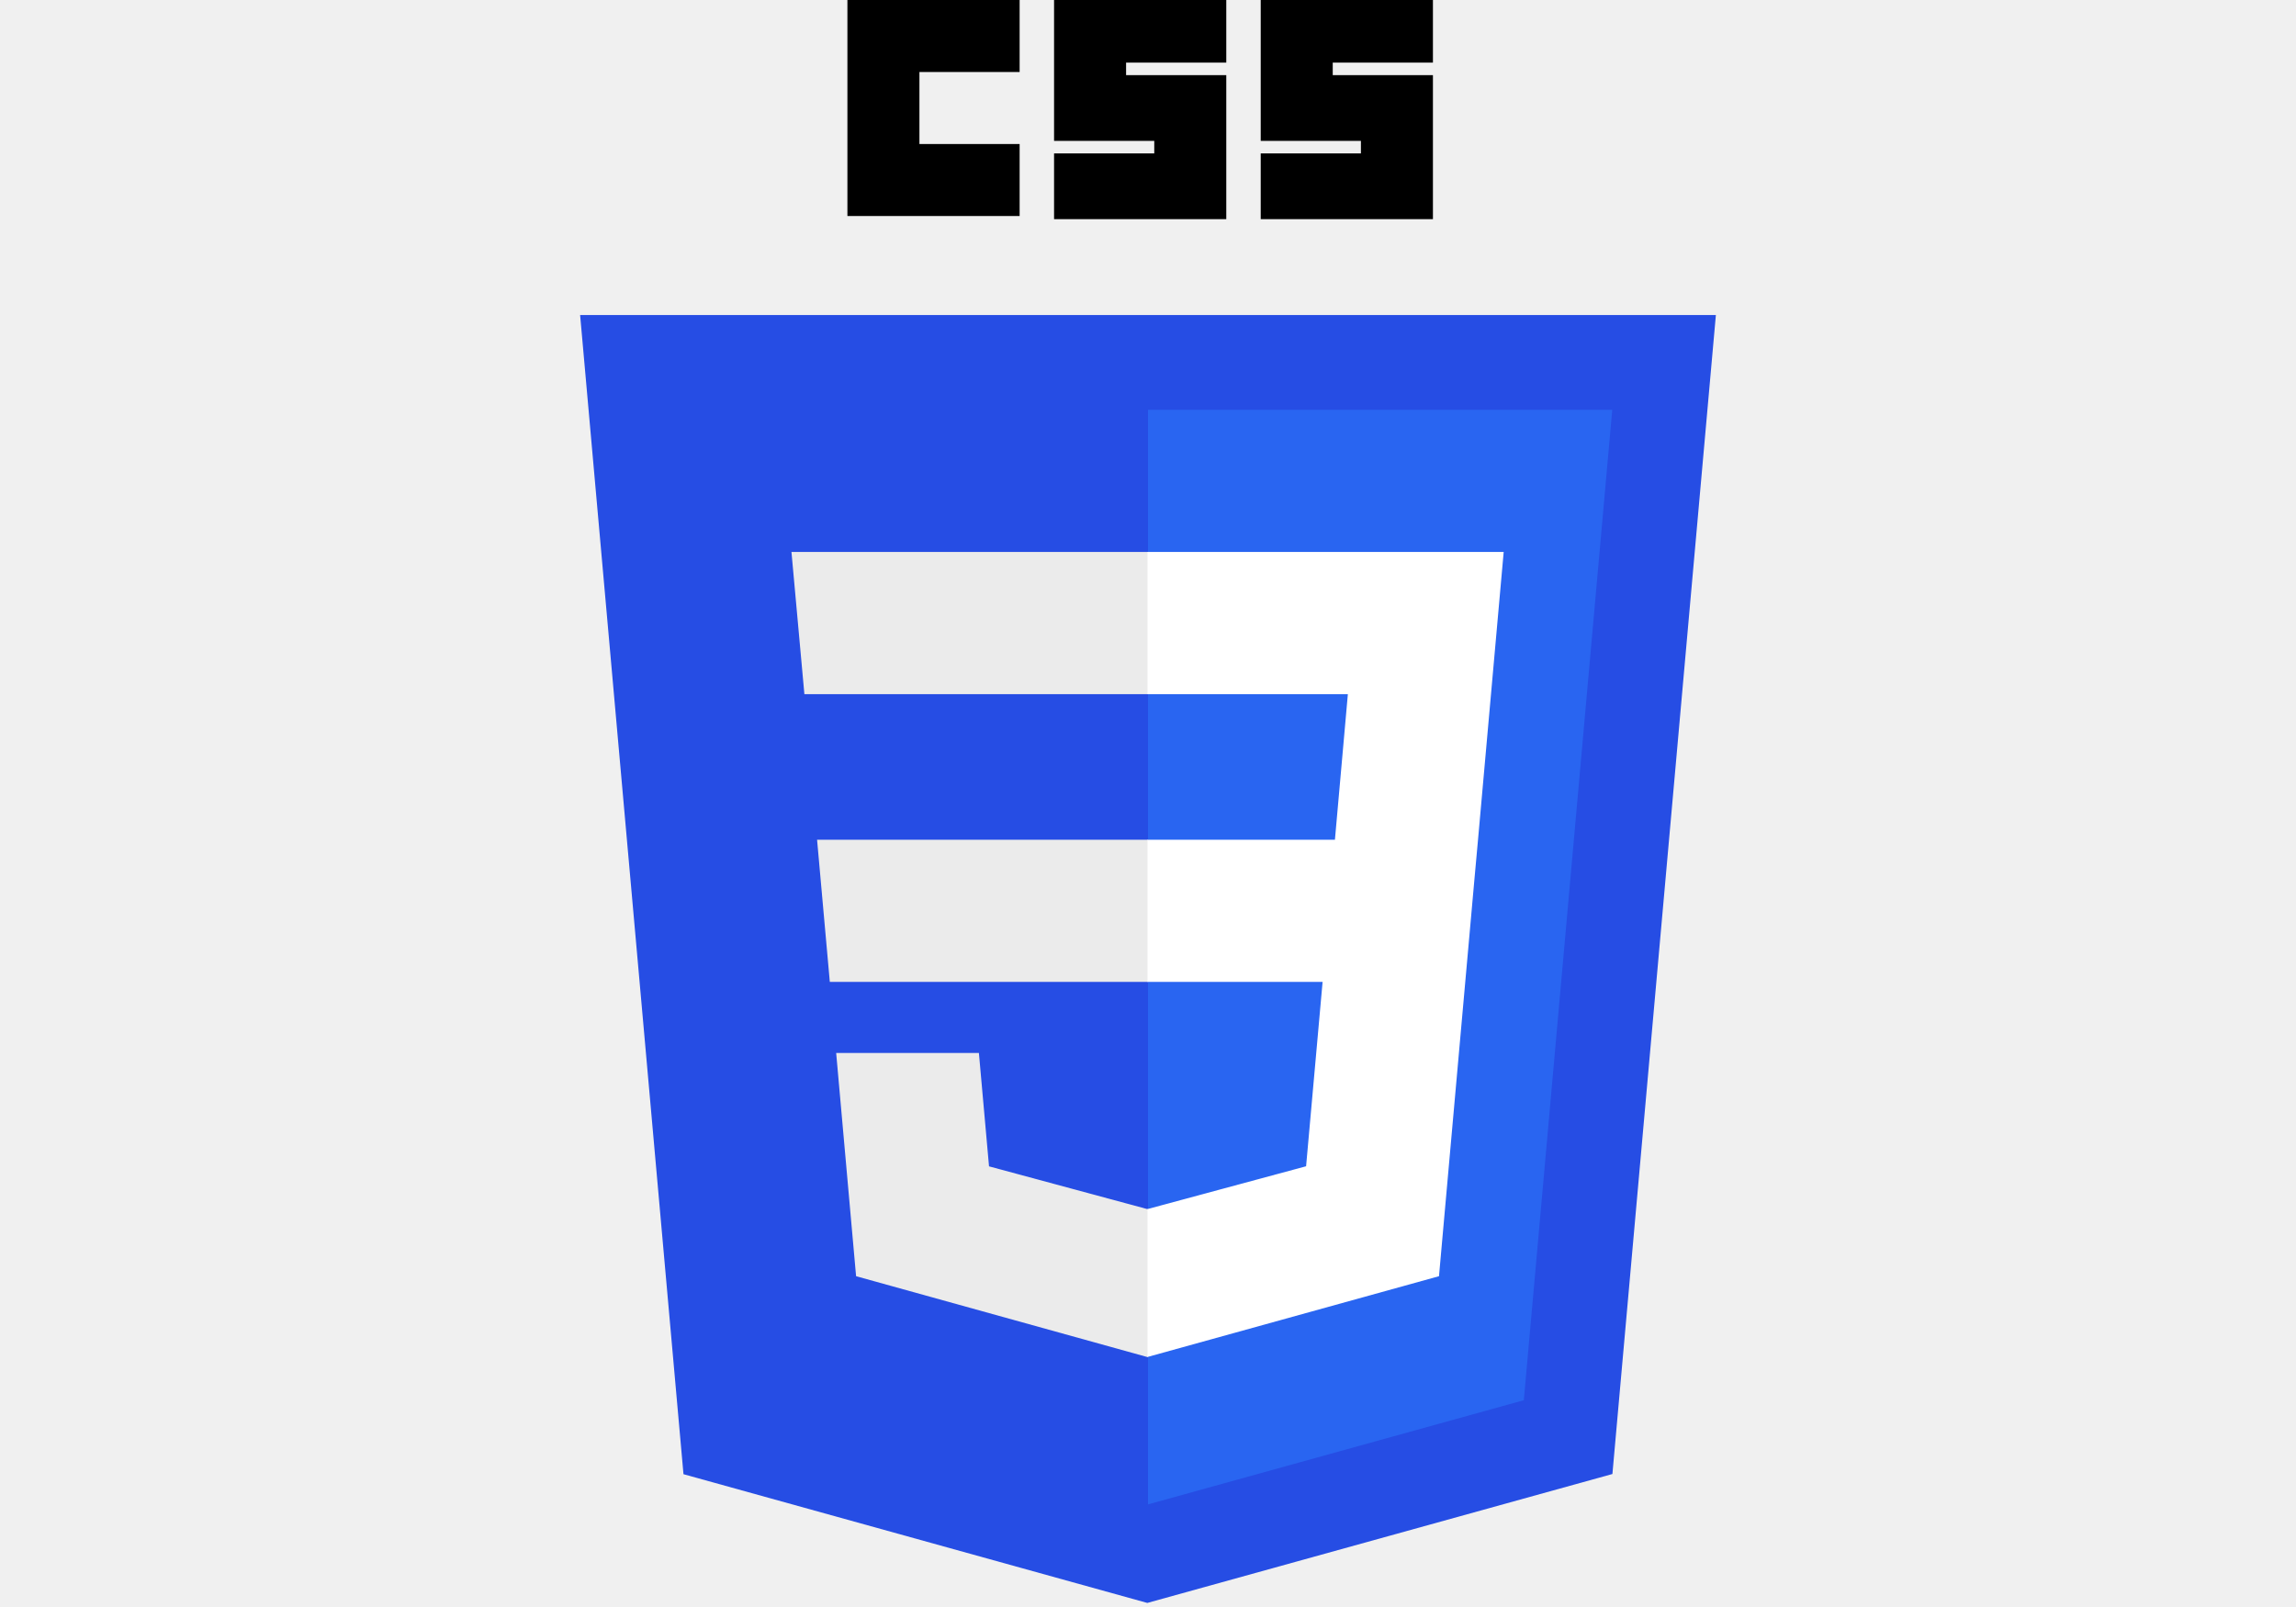
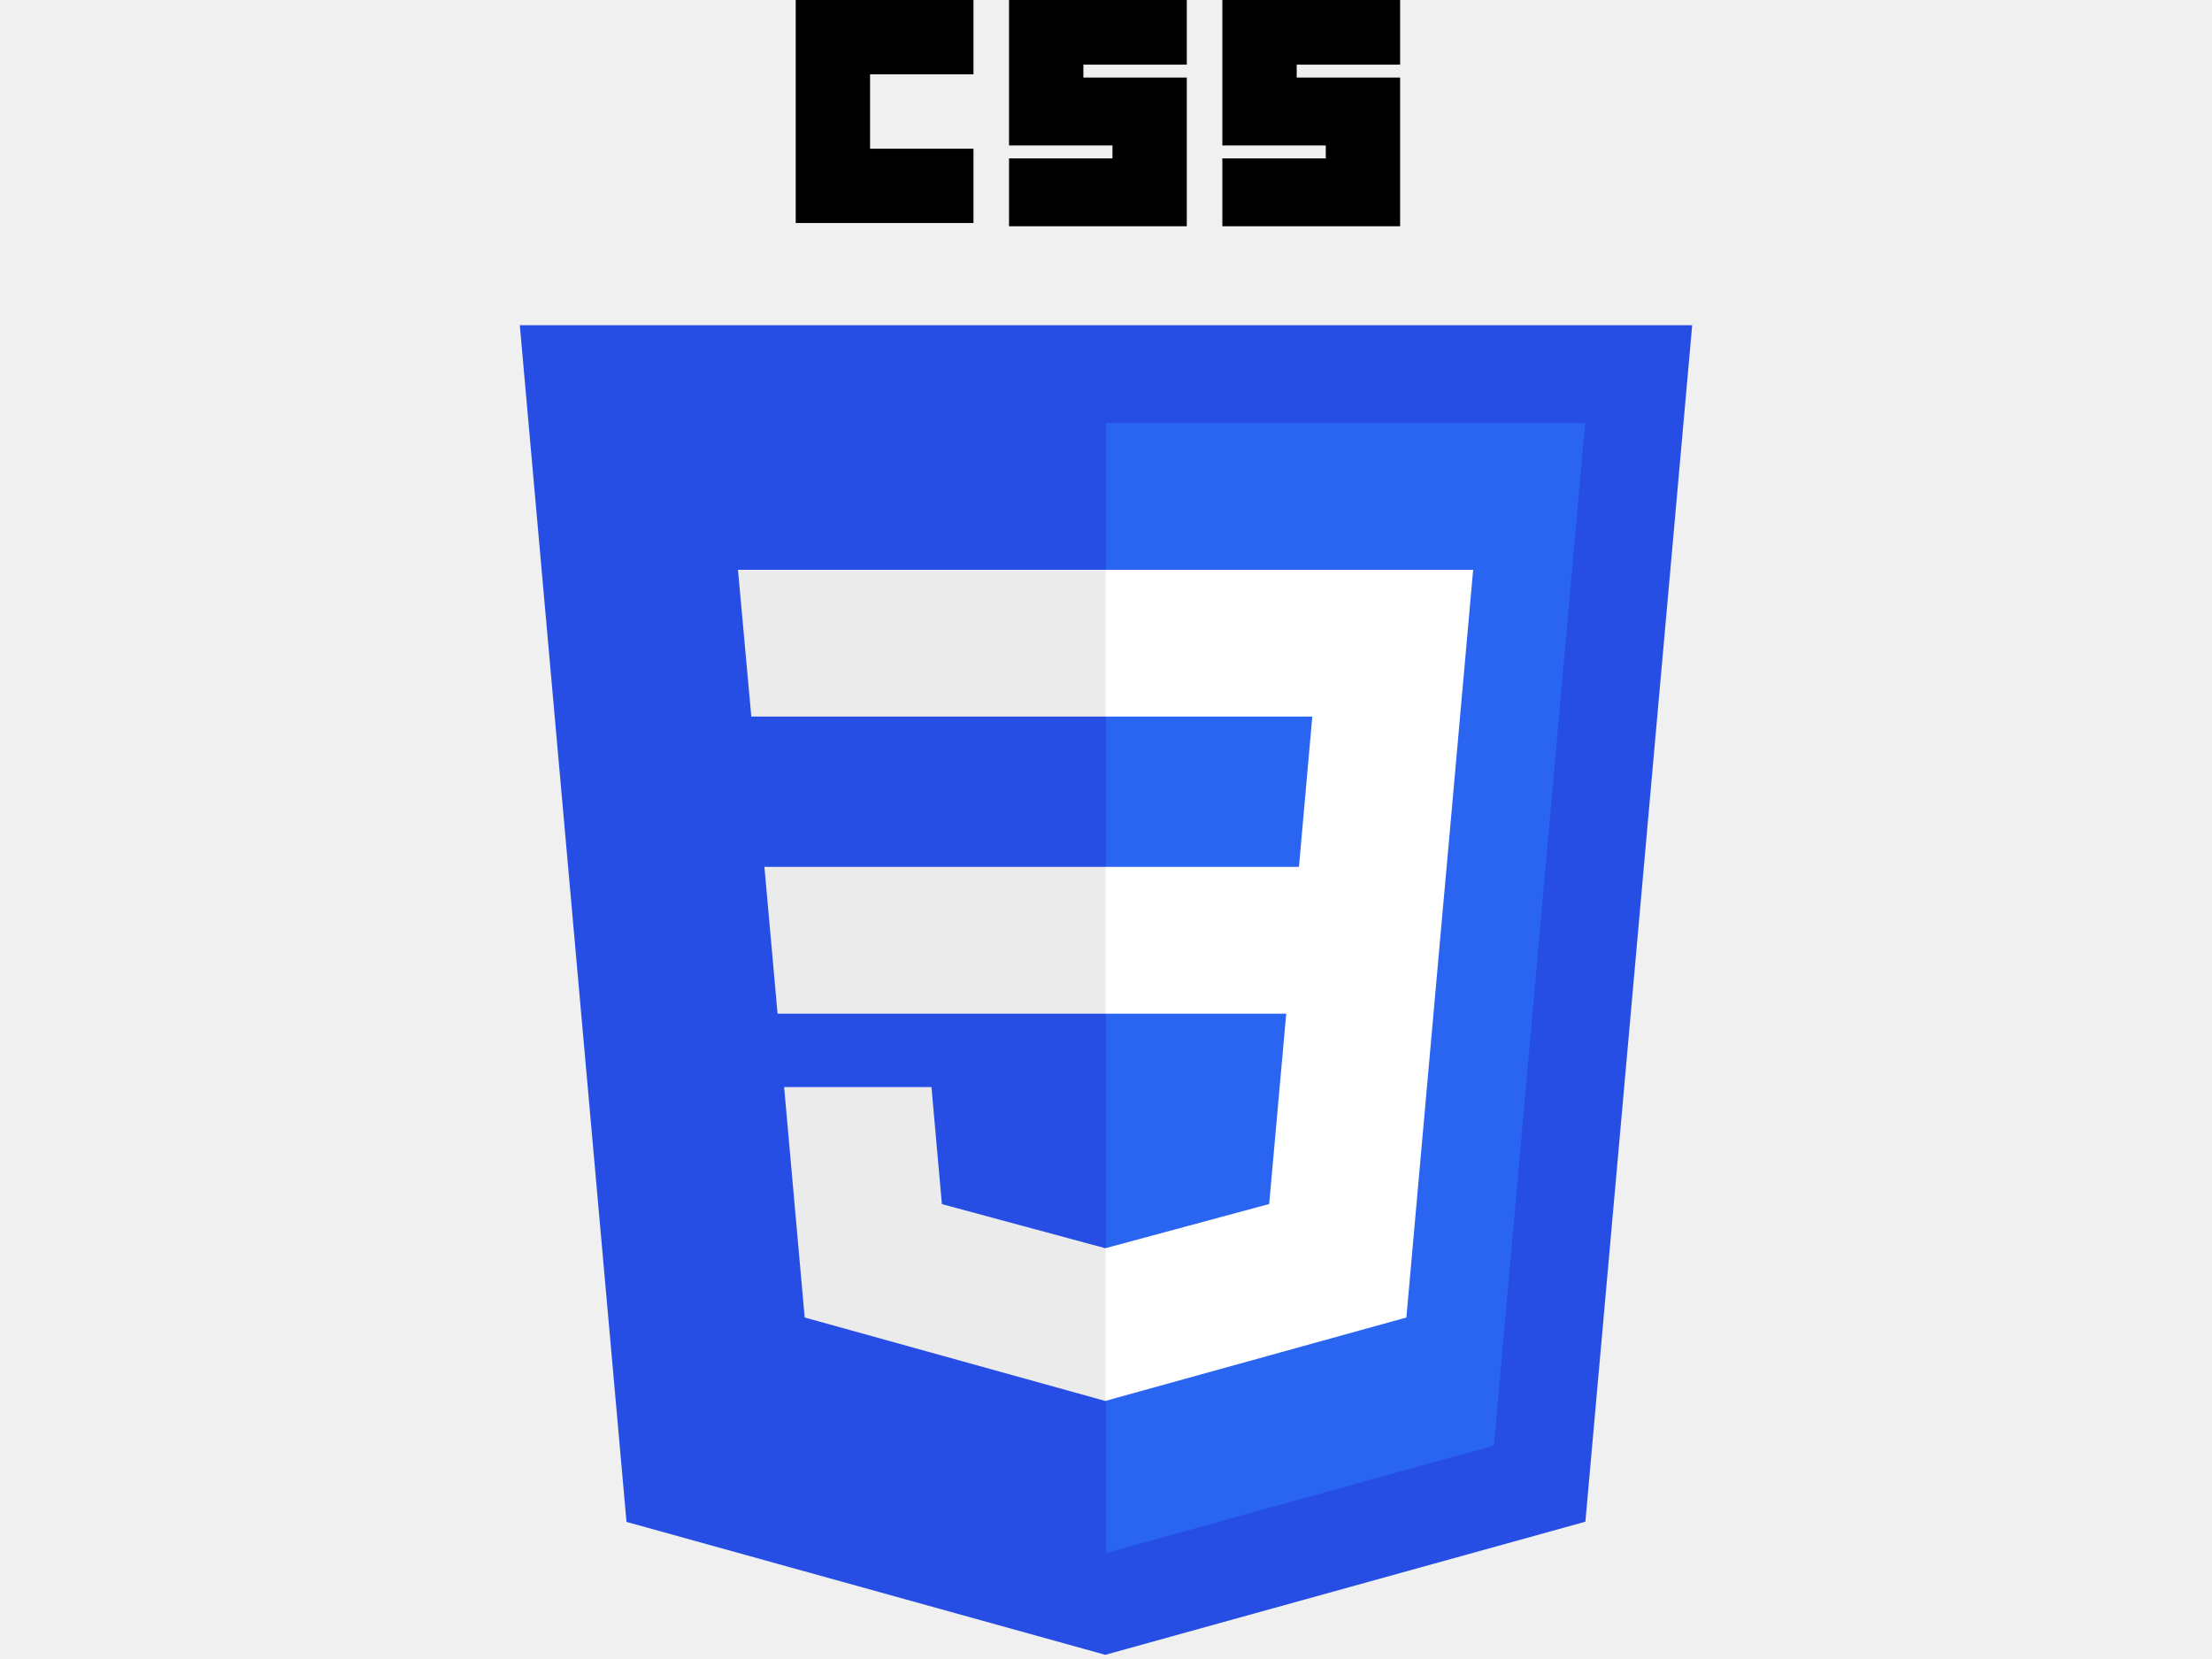
- <svg xmlns="http://www.w3.org/2000/svg" width="100px" height="70px" viewBox="0 0 256 361" version="1.1" preserveAspectRatio="xMidYMid">
+ <svg xmlns="http://www.w3.org/2000/svg" width="80px" height="60px" viewBox="0 0 256 361" version="1.1" preserveAspectRatio="xMidYMid">
  <g>
    <path d="M127.844,360.088 L23.662,331.166 L0.445,70.766 L255.555,70.766 L232.314,331.125 L127.844,360.088 L127.844,360.088 Z" fill="#264DE4" />
    <path d="M212.417,314.547 L232.278,92.057 L128,92.057 L128,337.95 L212.417,314.547 L212.417,314.547 Z" fill="#2965F1" />
    <path d="M53.669,188.636 L56.531,220.573 L128,220.573 L128,188.636 L53.669,188.636 L53.669,188.636 Z" fill="#EBEBEB" />
    <path d="M47.917,123.995 L50.82,155.932 L128,155.932 L128,123.995 L47.917,123.995 L47.917,123.995 Z" fill="#EBEBEB" />
    <path d="M128,271.58 L127.86,271.617 L92.292,262.013 L90.018,236.542 L57.958,236.542 L62.432,286.688 L127.853,304.849 L128,304.808 L128,271.58 L128,271.58 Z" fill="#EBEBEB" />
    <path d="M60.484,0 L99.165,0 L99.165,16.176 L76.659,16.176 L76.659,32.352 L99.165,32.352 L99.165,48.527 L60.484,48.527 L60.484,0 L60.484,0 Z" fill="#000000" />
    <path d="M106.901,0 L145.582,0 L145.582,14.066 L123.077,14.066 L123.077,16.879 L145.582,16.879 L145.582,49.231 L106.901,49.231 L106.901,34.462 L129.407,34.462 L129.407,31.648 L106.901,31.648 L106.901,0 L106.901,0 Z" fill="#000000" />
    <path d="M153.319,0 L192,0 L192,14.066 L169.495,14.066 L169.495,16.879 L192,16.879 L192,49.231 L153.319,49.231 L153.319,34.462 L175.824,34.462 L175.824,31.648 L153.319,31.648 L153.319,0 L153.319,0 Z" fill="#000000" />
    <path d="M202.127,188.636 L207.892,123.995 L127.89,123.995 L127.89,155.932 L172.892,155.932 L169.986,188.636 L127.89,188.636 L127.89,220.573 L167.217,220.573 L163.509,261.993 L127.89,271.607 L127.89,304.833 L193.362,286.688 L193.843,281.292 L201.348,197.212 L202.127,188.636 L202.127,188.636 Z" fill="#FFFFFF" />
  </g>
</svg>
